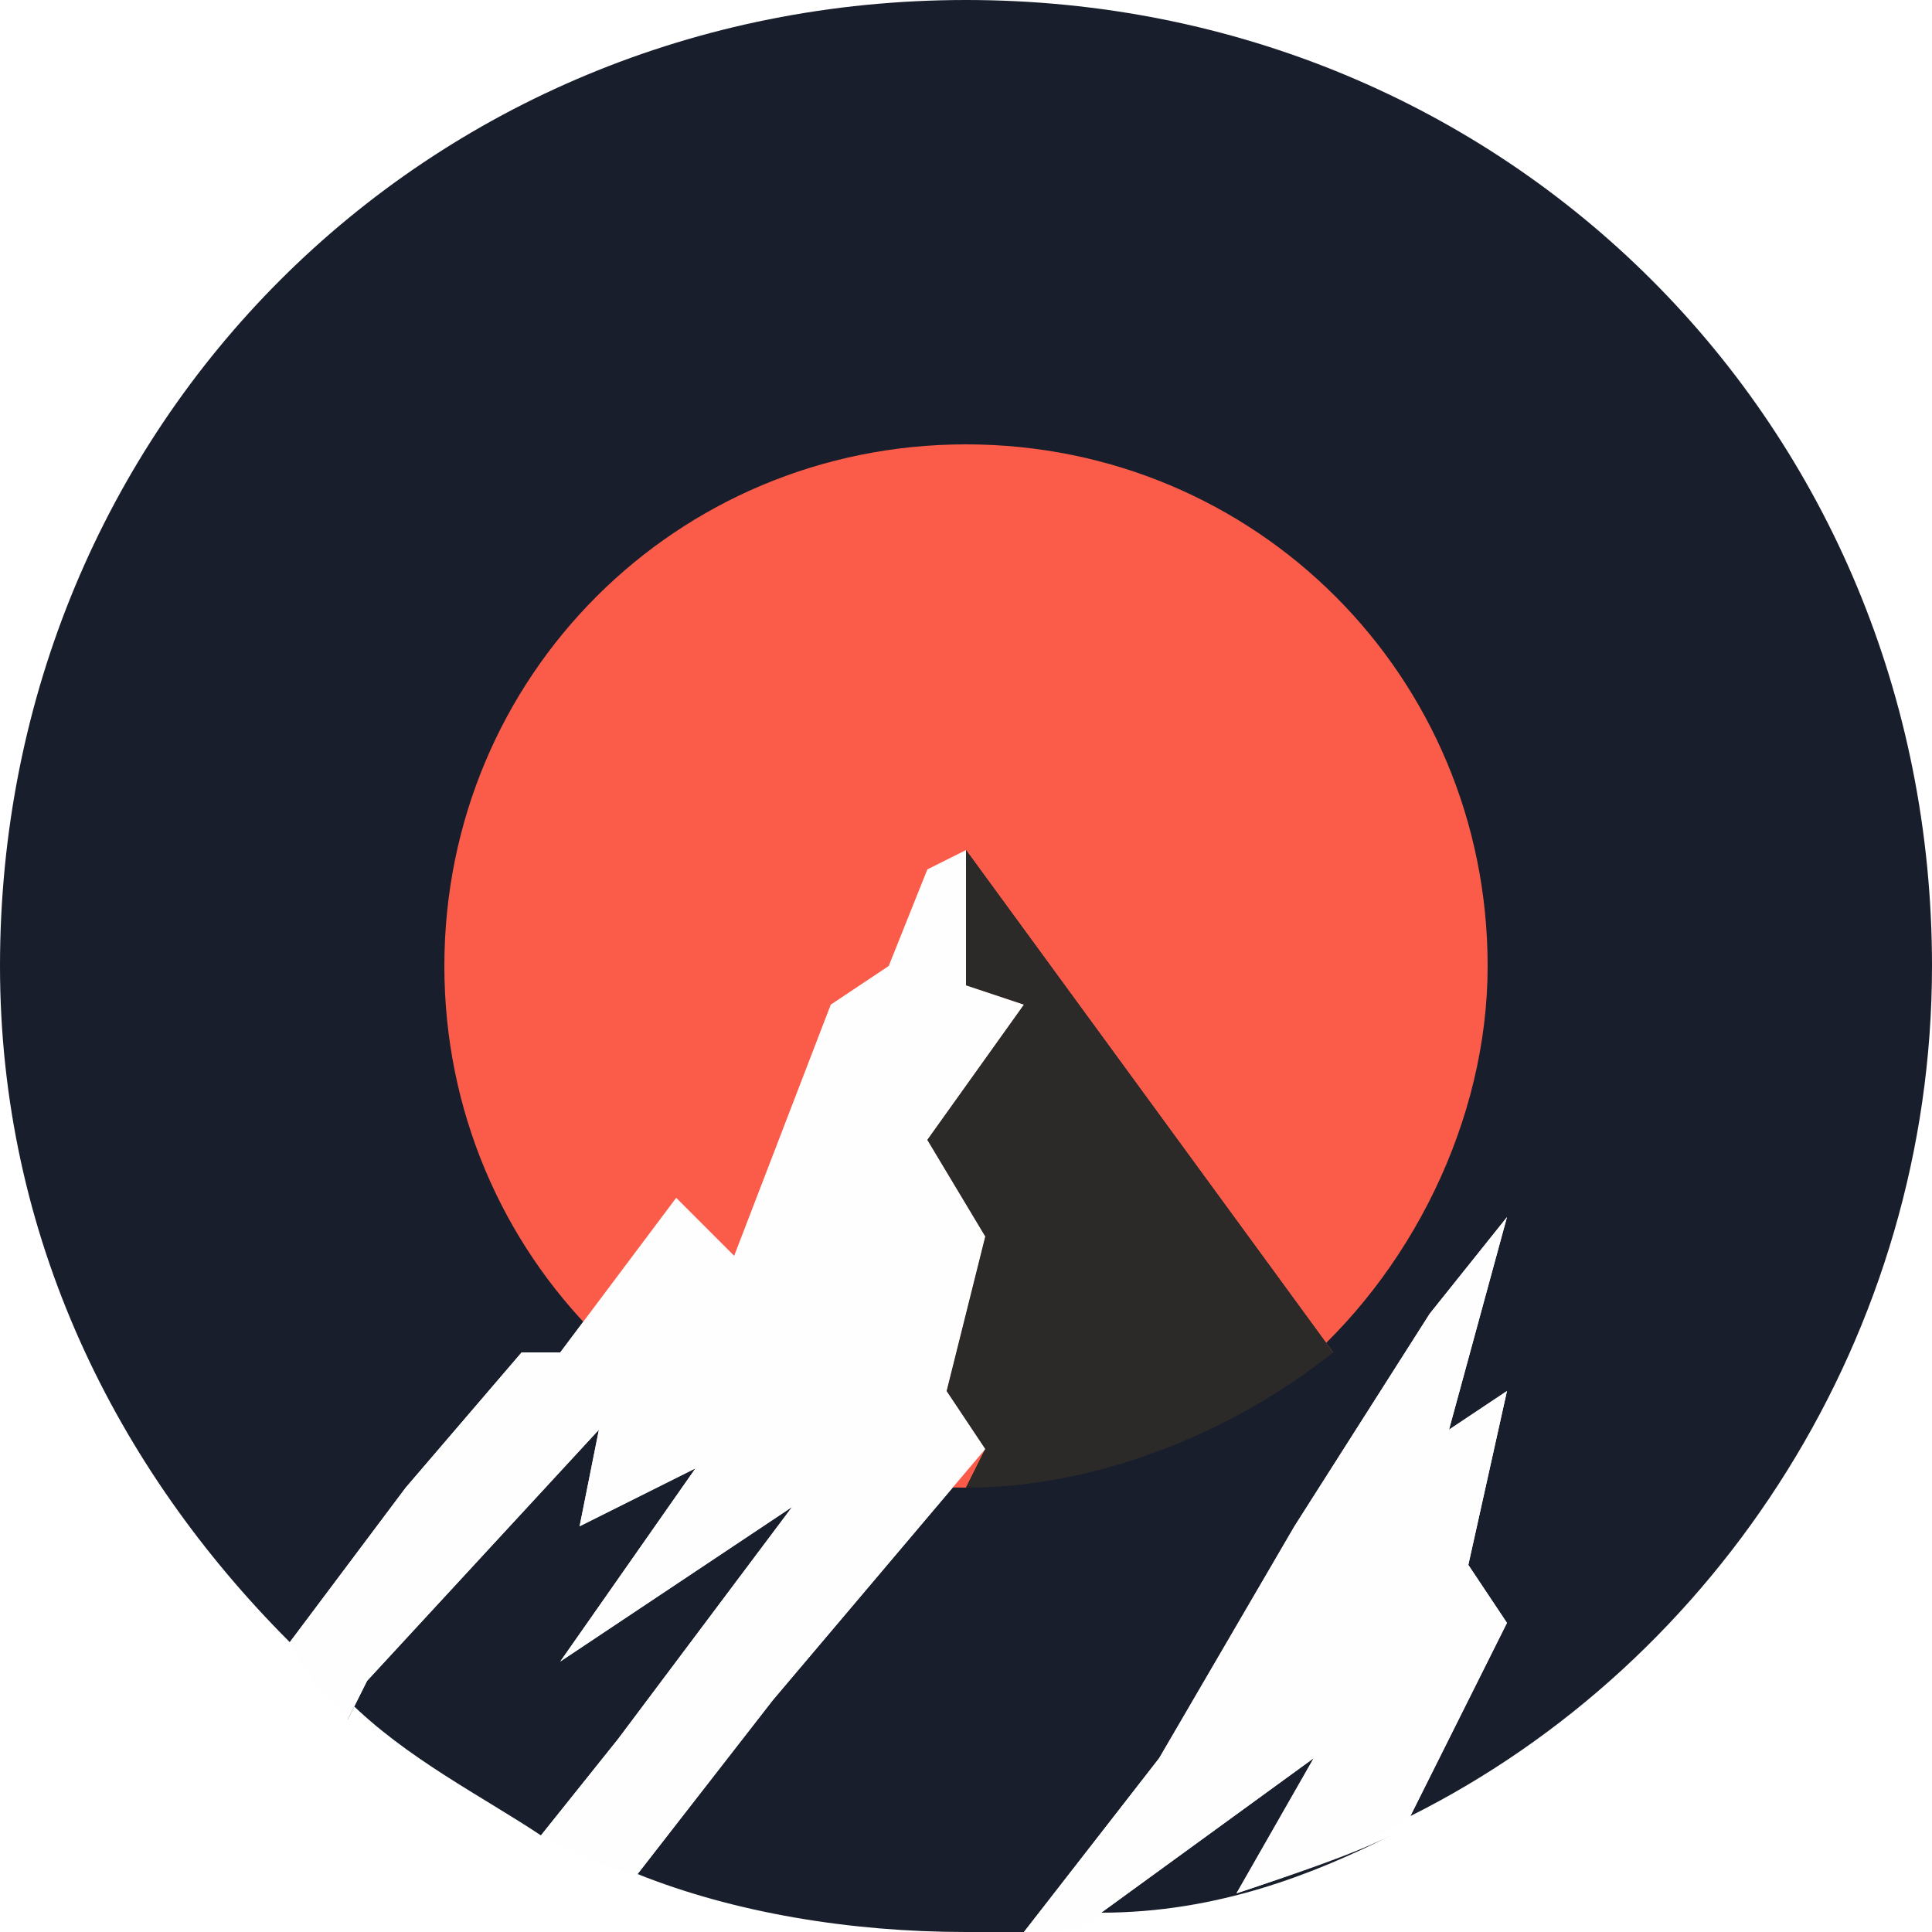
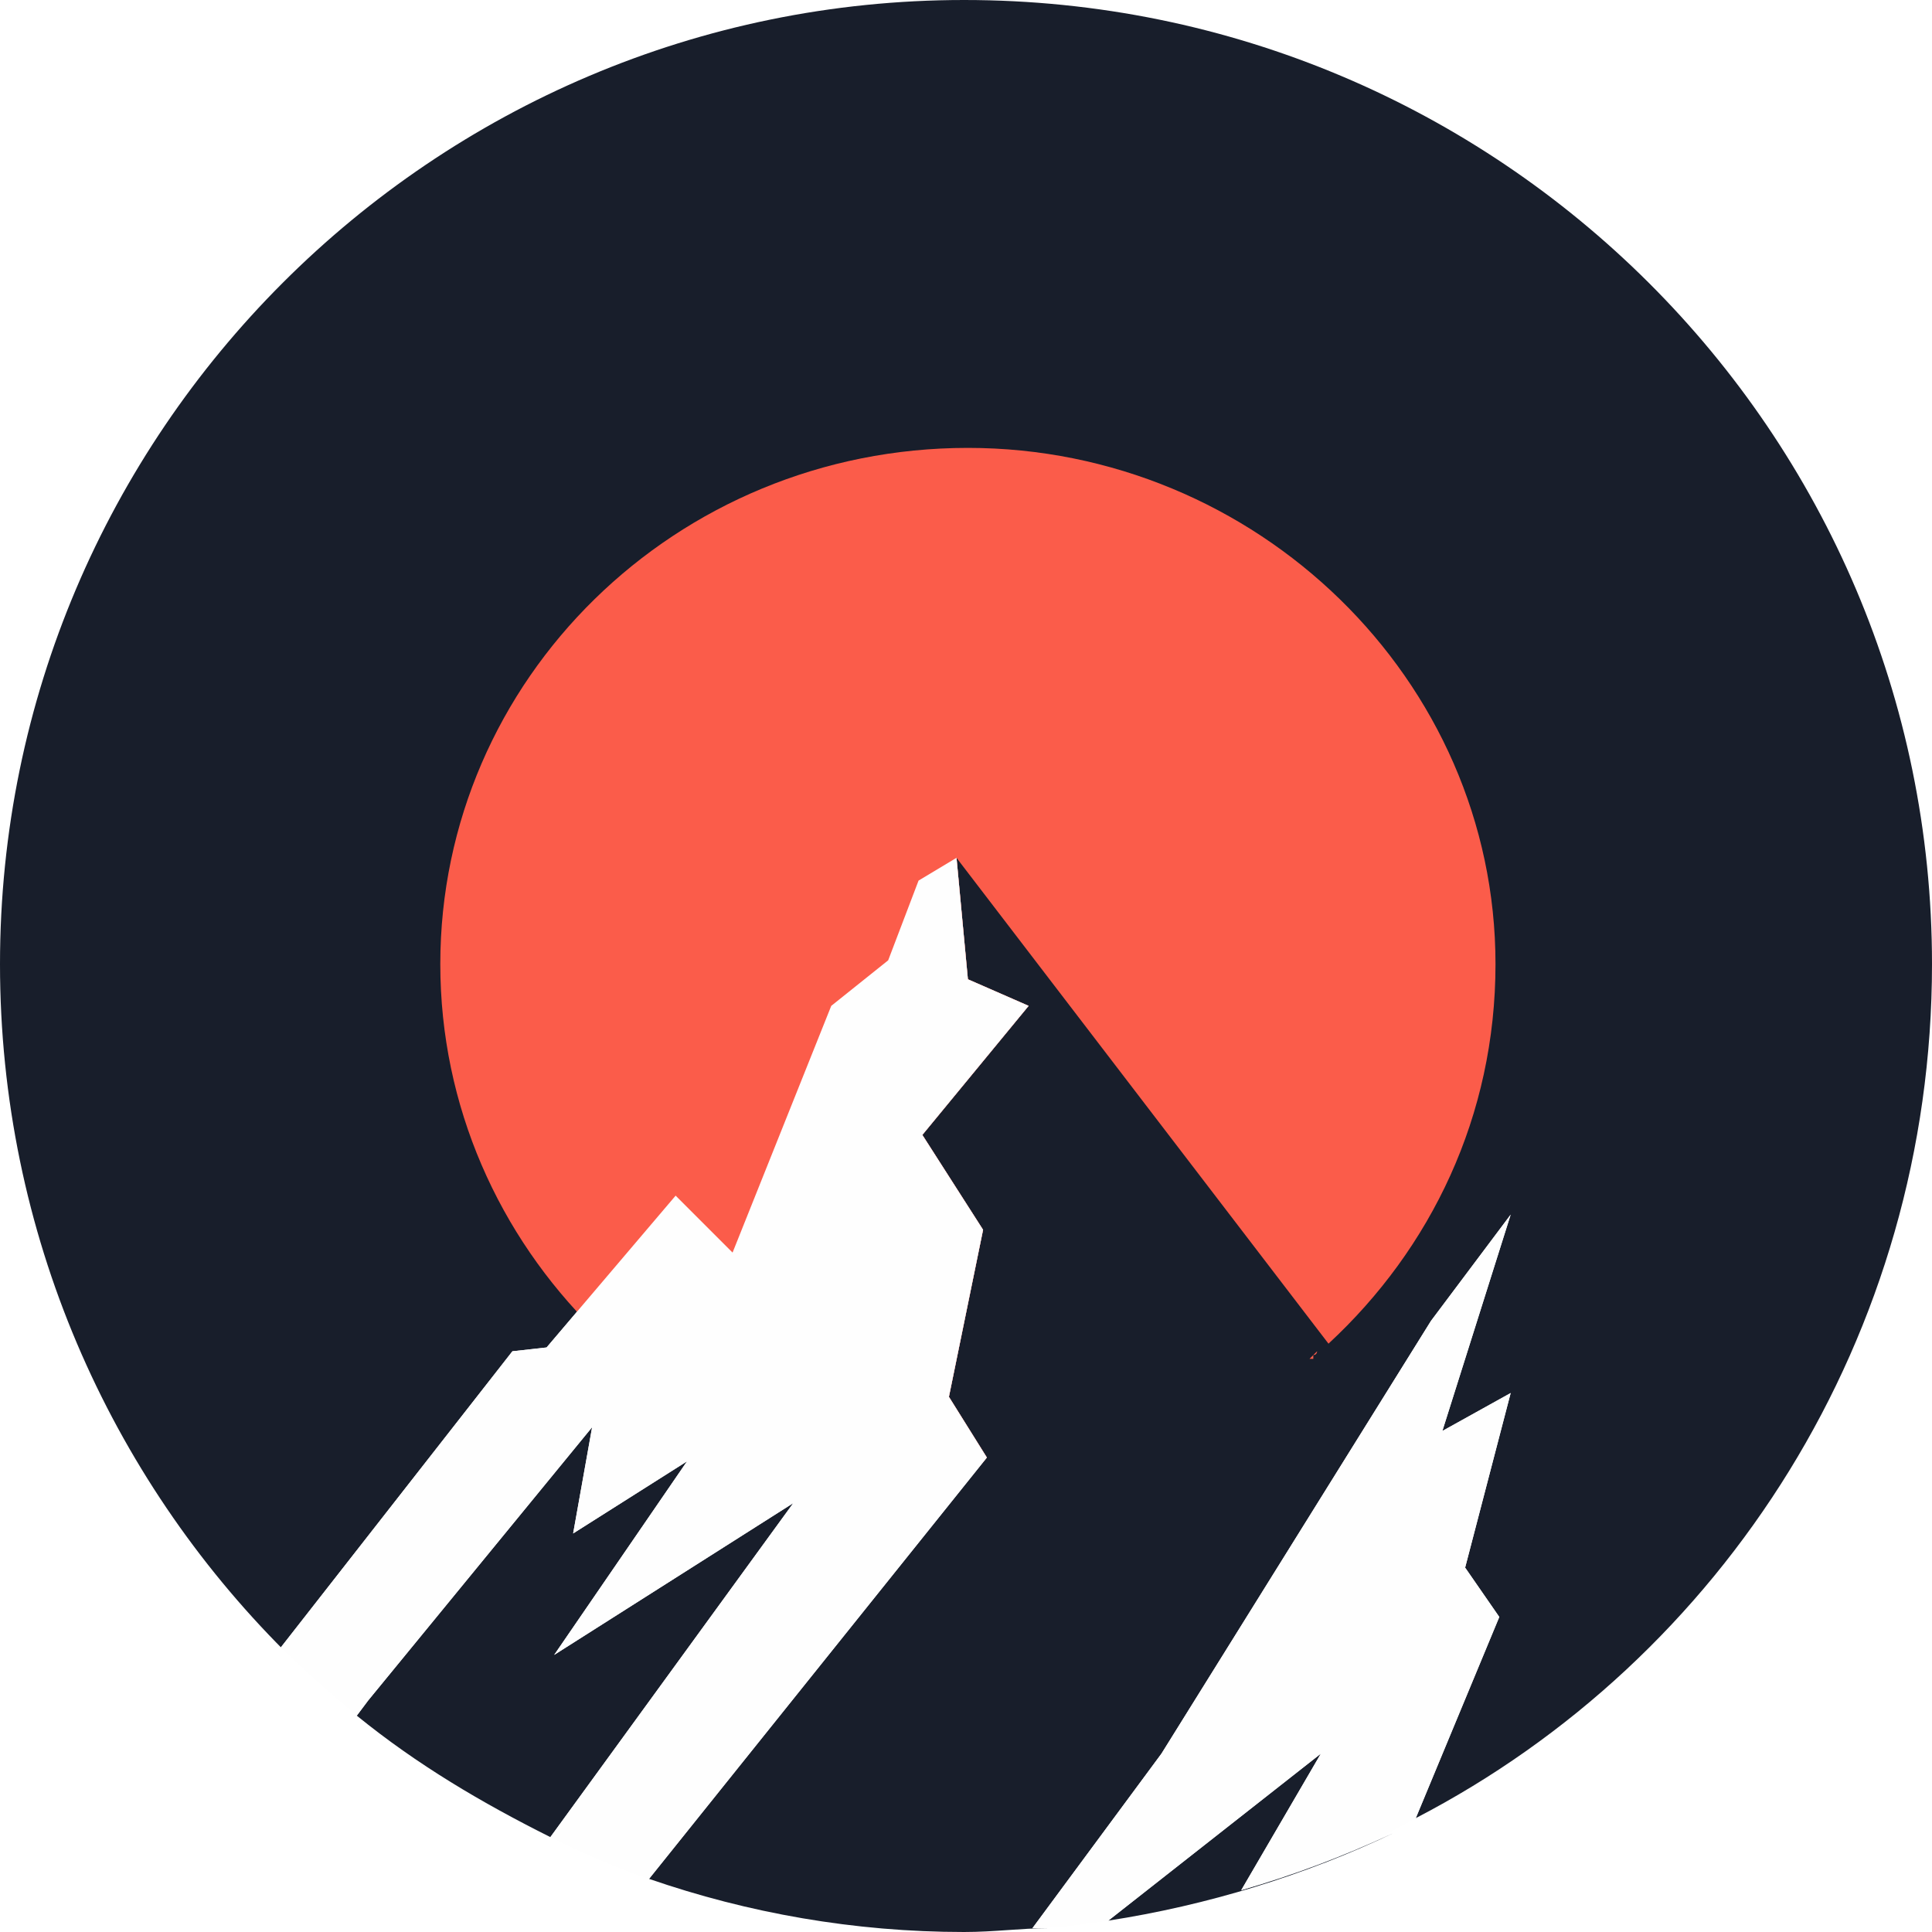
- <svg xmlns="http://www.w3.org/2000/svg" xml:space="preserve" width="100px" height="100px" version="1.1" style="shape-rendering:geometricPrecision; text-rendering:geometricPrecision; image-rendering:optimizeQuality; fill-rule:evenodd; clip-rule:evenodd" viewBox="0 0 100 100">
+ <svg xmlns="http://www.w3.org/2000/svg" xml:space="preserve" width="512px" height="512px" version="1.1" style="shape-rendering:geometricPrecision; text-rendering:geometricPrecision; image-rendering:optimizeQuality; fill-rule:evenodd; clip-rule:evenodd" viewBox="0 0 509 509">
  <defs>
    <style type="text/css">
   
    .fil2 {fill:#FEFEFE}
-     .fil3 {fill:#2B2A29}
    .fil0 {fill:#181E2B}
    .fil1 {fill:#FB5C4A}
   
  </style>
  </defs>
  <g id="Ebene_x0020_1">
-     <path class="fil0" d="M50 0c28,0 50,22 50,50 0,19 -11,36 -27,44l5 -10 -2 -3 2 -9 -3 2 3 -11 -4 5 -7 11 -7 12 -7 9c1,0 1,0 1,0 -1,0 -3,0 -4,0 -6,0 -12,-1 -17,-3l7 -9 11 -13 -2 -3 2 -8 -3 -5 5 -7 -3 -1 0 -7 -2 1 -2 5 -3 2 -5 13 -3 -3 -6 8 -2 0 -6 7 -6 8 0 0c-9,-9 -15,-21 -15,-35 0,-28 22,-50 50,-50zm-17 97c0,0 0,0 -1,0 1,0 1,0 1,0zm-1 0c0,0 0,-1 -1,-1 1,0 1,1 1,1zm-1 -1c0,0 -1,0 -1,0 0,0 1,0 1,0zm-1 0c-1,0 -1,0 -1,0 0,0 0,0 1,0zm-2 -1c-3,-2 -7,-4 -10,-7 0,1 0,1 0,1l1 -2 12 -13 -1 5 6 -3 -7 10 12 -8 -9 12 -4 5zm-10 -7c-1,0 -1,0 -1,0 0,0 0,0 1,0zm-1 -1c-1,0 -1,0 -1,0 0,0 0,0 1,0zm56 7c0,0 0,1 -1,1 1,0 1,-1 1,-1zm-1 1c-4,2 -9,4 -15,4l11 -8 -4 7c3,-1 6,-2 8,-3zm-15 5c-1,0 -1,0 -1,0 0,0 0,0 1,0zm-2 0c0,0 0,0 0,0 0,0 0,0 0,0z" />
-     <path class="fil1" d="M50 23c15,0 27,12 27,27 0,8 -4,16 -10,21 1,0 1,-1 2,-1l-19 -26 0 7 3 1 -5 7 3 5 -2 8 2 3 -1 2c-15,0 -27,-12 -27,-27 0,-15 12,-27 27,-27zm17 48c0,0 0,0 0,0 0,0 0,0 0,0zm0 0c-1,0 -1,1 -1,1 0,0 0,-1 1,-1zm-1 1c0,0 0,0 0,0 0,0 0,0 0,0zm0 0c-1,0 -1,0 -1,0 0,0 0,0 1,0zm-1 0c0,1 0,1 0,1 0,0 0,0 0,-1zm-1 1c0,0 0,0 0,0 0,0 0,0 0,0zm0 0c0,0 0,0 -1,0 1,0 1,0 1,0zm-1 0c0,1 0,1 0,1 0,0 0,0 0,-1zm0 1c0,0 -1,0 -1,0 0,0 1,0 1,0zm-1 0c0,0 0,0 0,0 0,0 0,0 0,0zm-1 0c0,0 0,0 0,1 0,-1 0,-1 0,-1zm0 1c0,0 0,0 0,0 0,0 0,0 0,0zm-1 0c0,0 0,0 0,0 0,0 0,0 0,0z" />
-     <path class="fil2" d="M50 44l0 7 3 1 -5 7 3 5 -2 8 2 3 -11 13 -7 9c-1,0 -3,-1 -5,-2l4 -5 9 -12 -12 8 7 -10 -6 3 1 -5 -12 13 -1 2c-1,-1 -2,-2 -3,-4l6 -8 6 -7 2 0 6 -8 3 3 5 -13 3 -2 2 -5 2 -1z" />
-     <path class="fil2" d="M78 63l-3 11 3 -2 -2 9 2 3 -5 10c-3,2 -6,3 -9,4l4 -7 -11 8c-1,1 -2,1 -4,1l7 -9 7 -12 7 -11 4 -5z" />
-     <path class="fil3" d="M50 44l19 26c-5,4 -12,7 -19,7 0,0 0,0 0,0l1 -2 -2 -3 2 -8 -3 -5 5 -7 -3 -1 0 -7z" />
+     <g>
+       <path class="fil0" d="M254 0c-140,0 -254,114 -254,254 0,71 29,135 75,181 0,0 -1,-1 -1,-1l61 -78 9 -1 34 -40 15 15 26 -65 15 -12 8 -21 10 -6 3 32 16 7 -28 34 16 25 -9 44 10 16 -89 111 83 -495zm-176 438c1,0 1,1 2,1 -1,0 -1,-1 -2,-1zm4 4c1,0 2,1 3,2 -1,-1 -2,-2 -3,-2zm5 4c1,0 1,1 2,2 -1,-1 -1,-2 -2,-2zm4 3c1,1 2,2 3,3 -1,-1 -2,-2 -3,-3zm3 3c16,13 33,23 51,32l0 0 64 -88 -63 40 35 -51 -30 19 5 -28 -59 72 -3 4zm55 34c0,0 1,0 2,1 -1,-1 -2,-1 -2,-1zm5 2c1,1 2,1 3,1 -1,0 -2,0 -3,-1zm6 3c1,0 2,0 3,1 -1,-1 -2,-1 -3,-1zm5 2c1,0 3,1 4,1 -1,0 -3,-1 -4,-1zm6 2c26,9 54,14 83,14 8,0 15,-1 22,-1 -1,0 -3,0 -4,0l34 -46 71 -114 21 -28 -18 57 18 -10 -12 46 9 13 -22 53c81,-42 136,-127 136,-225 0,-140 -114,-254 -255,-254l-83 495zm107 13c2,0 3,-1 4,-1 -1,0 -2,1 -4,1zm7 -1c1,0 2,0 3,0 -1,0 -2,0 -3,0zm7 -1c26,-4 52,-12 75,-23 -13,6 -26,11 -40,15l21 -36 -56 44zm76 -24c1,-1 3,-1 5,-2 -2,1 -4,1 -5,2z" />
+     </g>
+     <g>
+       <path class="fil1" d="M255 118c76,0 139,61 139,136 0,40 -17,75 -44,100l-95 -236zm94 237l0 0 0 0c0,0 0,-1 1,-1 -1,0 -1,1 -1,1zm-2 1l0 0 0 0 0 0 0 0zm-1 1l0 1 -1 0 1 -1 0 0zm-2 2l0 0 0 0c0,0 1,-1 1,-1l-1 1zm-1 1l0 0 0 0 1 -1 -1 1zm3 -3c1,0 1,-1 1,-1l-1 1zm1 -1c1,0 1,-1 1,-1 0,0 0,1 -1,1zm3 -2l-98 -128 0 0 0 0 3 32 16 7 -28 34 16 25 -9 44 10 16 -6 7c-76,-1 -138,-62 -138,-137 0,-75 62,-136 139,-136l95 236zm-9 7l0 0 0 0zm0 0l0 0 0 0zm0 0c0,0 0,1 -1,1 1,0 1,-1 1,-1zm-1 1l0 0 0 0zm0 0l0 0 0 0zm0 0l0 0 0 0zm0 0l0 0 0 0zm0 0l0 0 0 0zm0 0l0 0 0 0zm0 0l0 0 0 0zm0 0l0 0 0 0zm0 0l0 0 0 0zm0 0l0 0 0 0zm0 0l0 0 0 0zm0 0l0 0 0 0zm0 0l0 0 0 0zm0 0l0 0 0 0zm0 0l0 0 0 0zm0 0l0 0 0 0zm0 0l0 0 0 0zm0 0l0 0 0 0zm0 0l-1 1 1 -1zm-1 1l0 0 0 0zm0 0l0 0 0 0zm0 0l0 0 0 0zm0 0l0 0 0 0zm0 0l0 0 0 0zm0 0l0 0 0 0zm0 0l0 0 0 0zm0 0l0 0 0 0zm0 0l0 0 0 0zm0 0l0 0 0 0zm0 0l0 0 0 0zm-3 2c0,0 0,0 -1,1l1 -1zm-1 1l0 0 0 0zm0 0l0 0 0 0zm0 0l0 0 0 0zm0 0l0 0 0 0zm0 0l0 0 0 0zm0 0l0 0 0 0zm0 0l0 0 0 0zm0 0l0 0 0 0zm0 0l0 0 0 0zm0 0l0 0 0 0zm0 0l0 0 0 0zm0 0l0 0 0 0zm0 0l0 0 0 0zm0 0l0 0 0 0zm0 0l0 0 0 0zm0 0l0 0 0 0zm0 0l0 0 0 0zm0 0l-1 0 1 0zm-1 0l0 0 0 0zm0 0l0 0 0 0zm0 0l0 0 0 0zm0 0l0 0 0 0zm0 0l0 0 0 0zm0 0l0 0 0 0zm0 0l0 1 0 -1zm0 1l0 0 0 0zm-1 0l0 0 0 0zm0 0l0 0 0 0zm0 0l0 0 0 0zm0 0l0 0 0 0zm0 0l0 0 0 0zm0 0l-1 1 1 -1zm-1 1l0 0 0 0zm0 0l0 0 0 0zm0 0l0 0 0 0zm0 0l0 0 0 0zm0 0l0 0 0 0zm0 0l0 0 0 0zm0 0l0 0 0 0zm0 0l0 0 0 0zm0 0l0 0 0 0zm0 0l0 0 0 0zm0 0l0 0 0 0zm0 0l0 0 0 0zm0 0l0 0 0 0zm0 0l0 0 0 0zm0 0l0 0 0 0zm0 0l0 0 0 0zm0 0l0 0 0 0zm0 0l0 0 0 0zm0 0l-1 0 1 0zm-1 0l0 0 0 0zm0 0l0 0 0 0zm0 0l0 0 0 0zm0 0l0 0 0 0zm0 0l0 0 0 0zm0 0l0 0 0 0zm-3 2l0 0 0 0zm0 0l0 0 0 0zm0 0l0 1 0 -1zm0 1l0 0 0 0zm0 0l0 0 0 0zm0 0l0 0 0 0zm0 0l0 0 0 0zm0 0l0 0 0 0zm0 0l0 0 0 0zm0 0l0 0 0 0zm0 0l0 0 0 0zm0 0l-1 0 1 0zm-1 0l0 0 0 0zm0 0l0 0 0 0zm0 0l0 0 0 0zm0 0l0 0 0 0zm0 0l0 0 0 0zm0 0l0 0 0 0zm0 0l0 0 0 0zm0 0l0 0 0 0zm0 0l0 0c0,0 0,0 0,0zm0 0l0 0 0 0zm0 0l0 0 0 0zm0 0l0 0 0 0zm0 0l0 0 0 0zm0 0l-1 0 1 0zm-1 0l0 0 0 0zm0 0l0 0 0 0zm0 0l0 0 0 0zm0 0l0 0 0 0zm0 0l0 0 0 0zm0 0l0 1 0 -1zm0 1l0 0 0 0zm0 0l0 0 0 0zm0 0l0 0 0 0zm0 0l0 0 0 0zm0 0l0 0 0 0zm0 0l0 0 0 0zm0 0l0 0 0 0zm0 0l0 0 0 0zm0 0l0 0 0 0zm-1 0l0 0 0 0 0 0zm0 0l0 0 0 0 0 0zm-1 1l0 0 0 0 0 0zm0 0l0 0 0 0zm0 0l0 0 0 0 0 0 0 0zm-1 0l0 0 0 0 0 0 0 0 0 0 0 0 0 0zm0 0l0 0 1 0 0 0 0 0 0 0 -1 0zm1 0l0 0 0 0 0 0zm0 0l0 0 0 0 0 0zm0 0l0 0 0 0 0 0zm-3 1l0 0 0 0 0 0zm0 0l0 0 0 0zm0 0l0 0 0 0zm0 0l0 0 0 0zm0 0l0 0 0 0zm0 0l0 0 0 0zm0 0l0 0 0 0zm0 0l0 0 0 0zm0 0l0 1 0 -1zm0 1l0 0 0 0zm0 0l0 0 0 0zm0 0l0 0 0 0zm0 0l-1 0 1 0zm-1 0l0 0 0 0zm0 0l0 0 0 0zm0 0l0 0 0 0zm0 0l0 0 0 0zm0 0l0 0 0 0zm0 0l0 0 0 0zm0 0l0 0 0 0zm1 -1l0 0 0 0 0 0zm0 0l0 0 0 0 0 0zm0 0l1 0 0 0 -1 0zm1 0l0 0 0 0 0 0zm0 0l0 0 0 0 0 0zm-4 2l0 0 0 0zm0 0l0 0 0 0zm0 0l0 0 0 0zm0 0l0 0 0 0zm0 0l0 0 0 0zm0 0l0 0 0 0zm0 0c0,0 0,0 -1,0l1 0zm-1 0l0 0 0 0zm0 0l0 0 0 0zm0 0l0 0 0 0zm0 0l0 0 0 0zm-8 4l0 0 0 0zm0 0l0 0 0 0zm0 0l0 0 0 0zm0 0l0 0 0 0zm0 0l0 0c0,0 0,0 0,0zm0 0l0 0 0 0zm0 0l0 0 0 0zm0 0l0 0 0 0zm0 0l-1 0 1 0zm-1 0l0 0 0 0zm0 0l0 0 0 0zm0 0l0 0 0 0zm0 0l0 0 0 0zm0 0l0 0 0 0zm0 0l0 0 0 0zm-2 1l0 0 0 0zm-1 1l0 0 0 0 0 0zm0 0l0 0 0 0zm0 0l0 0 0 0zm0 0l0 0 0 0zm0 0l0 0 0 0z" />
+     </g>
+     <path class="fil2" d="M252 226l3 32 16 7 -28 34 16 25 -9 44 10 16 -89 111c-9,-3 -18,-7 -26,-11l64 -88 -63 40 35 -51 -30 19 5 -28 -59 72 -3 4c-7,-6 -14,-12 -20,-18l61 -78 9 -1 34 -40 15 15 26 -65 15 -12 8 -21 10 -6z" />
+     <path class="fil2" d="M398 320l-18 57 18 -10 -12 46 9 13 -22 53c-14,8 -30,14 -46,19l21 -36 -56 44c-7,1 -13,2 -20,2l34 -46 71 -114 21 -28z" />
  </g>
</svg>
